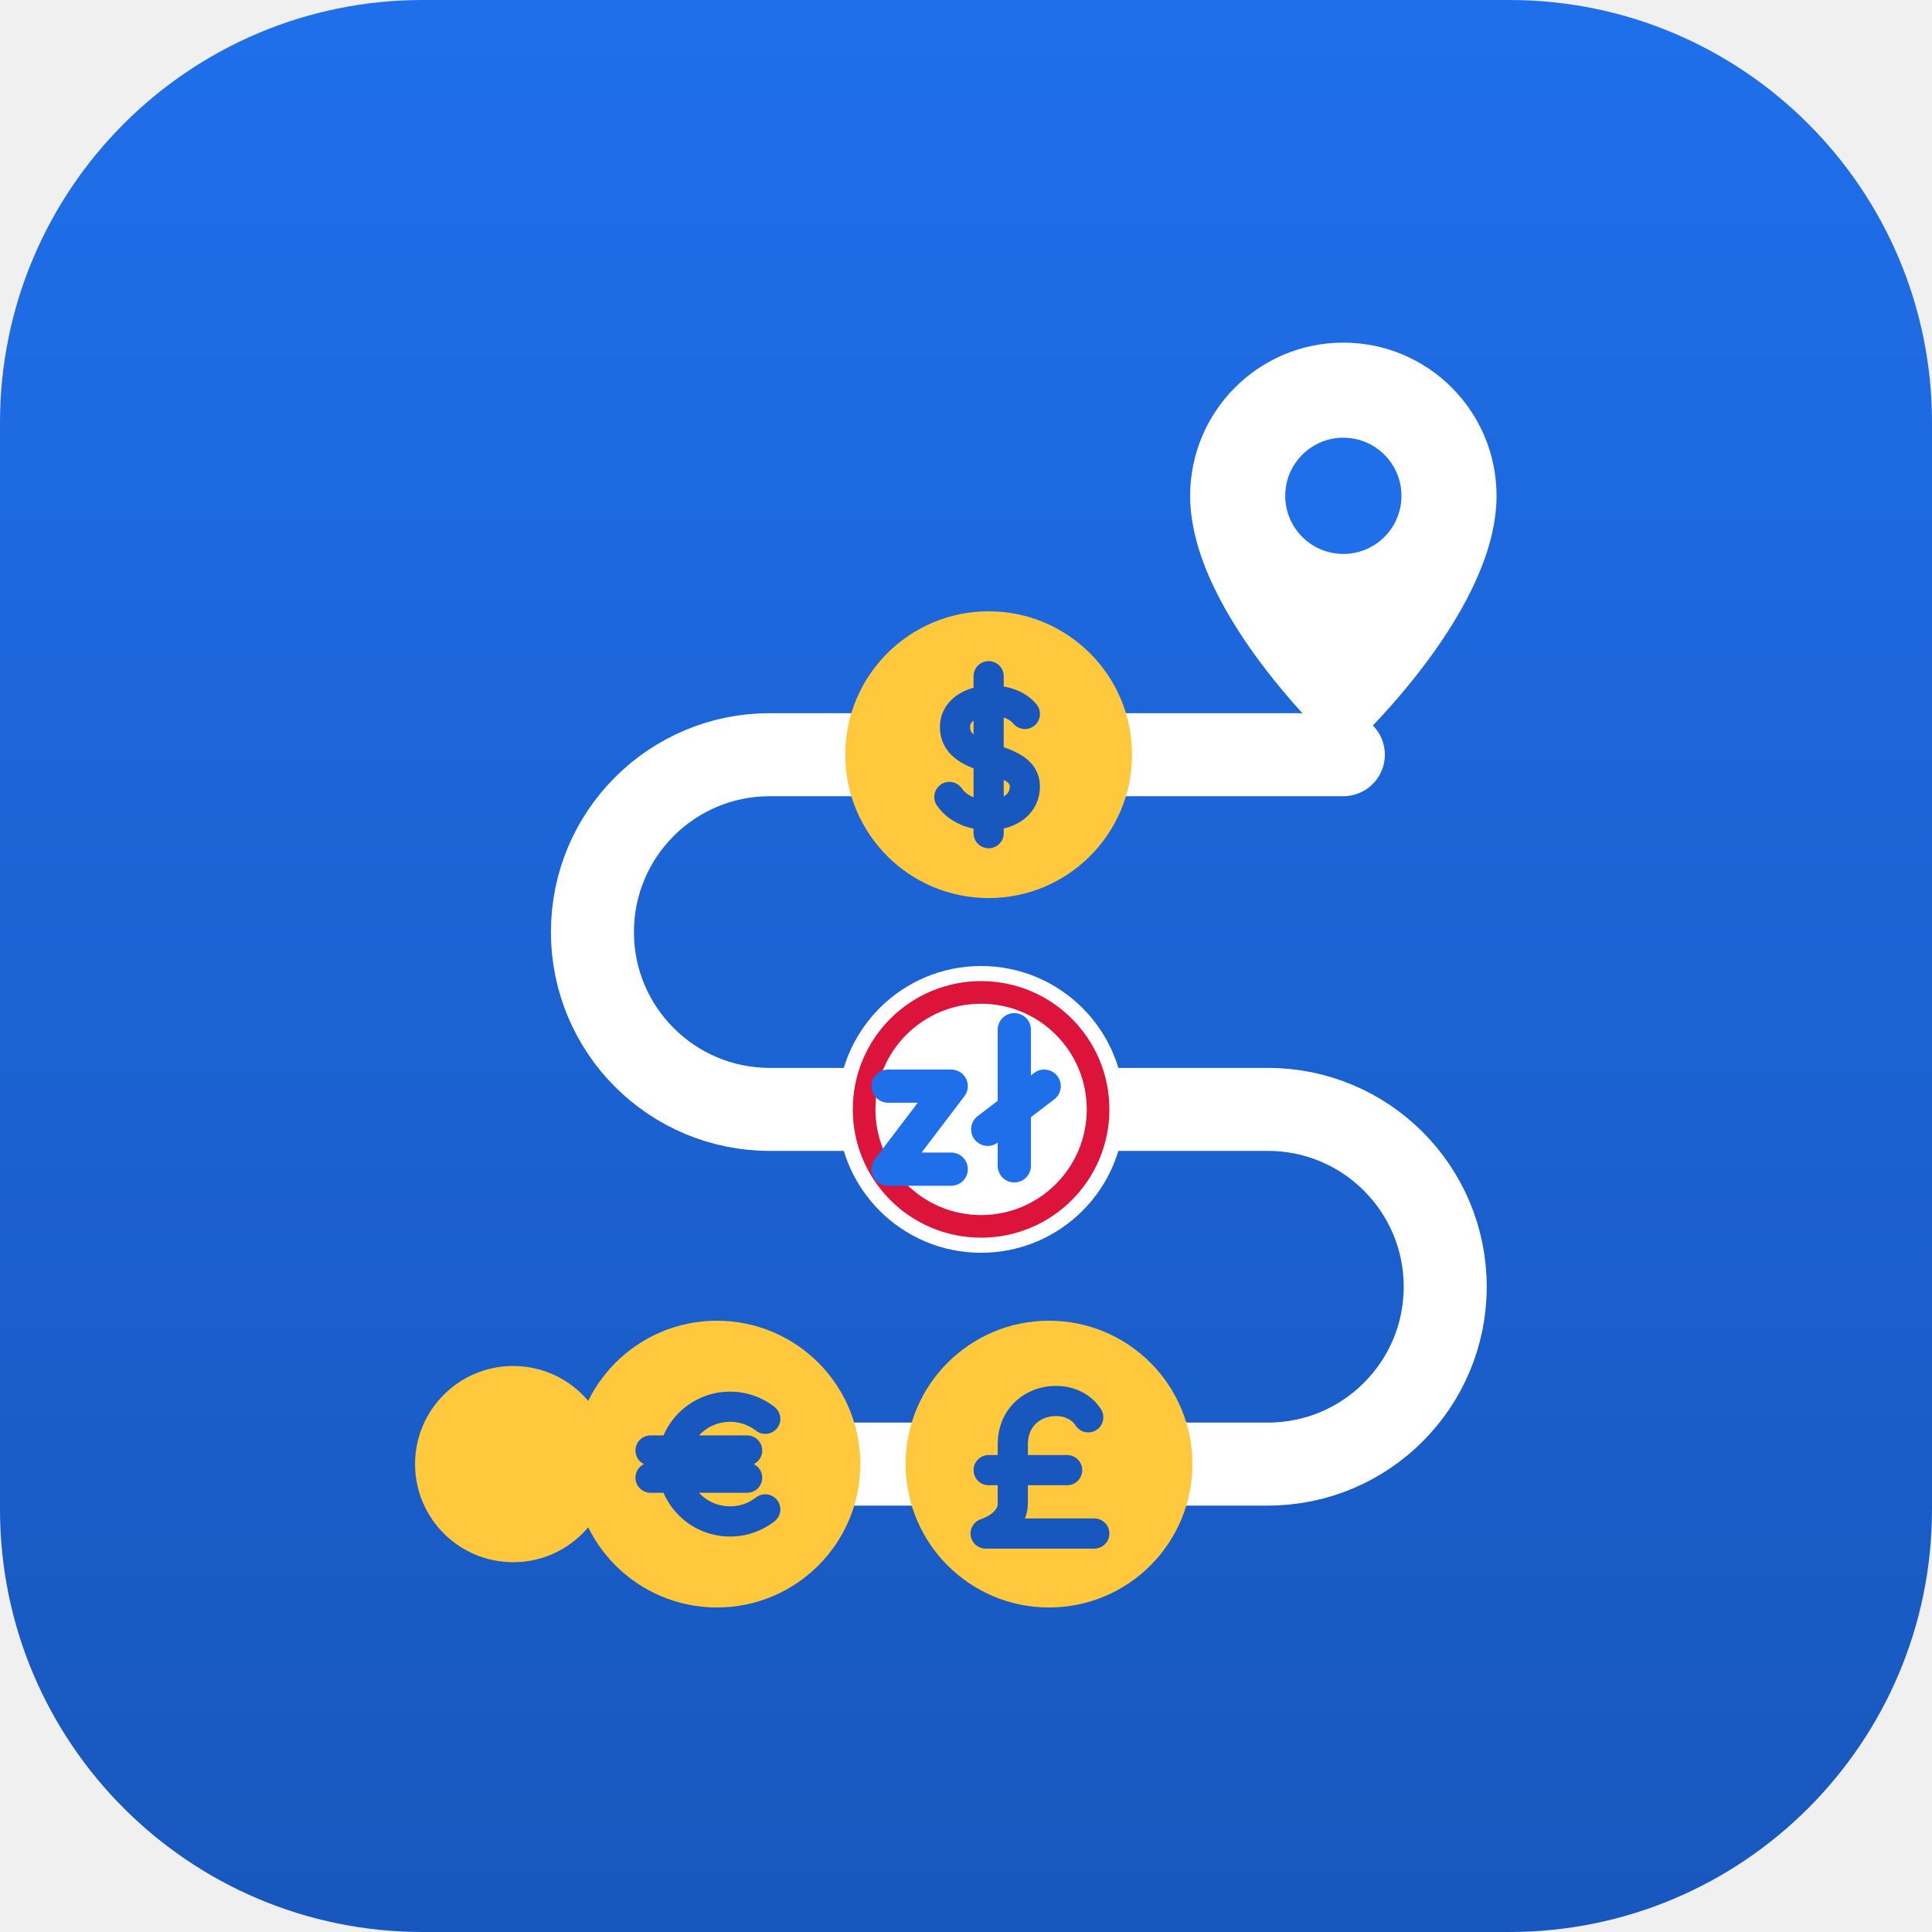
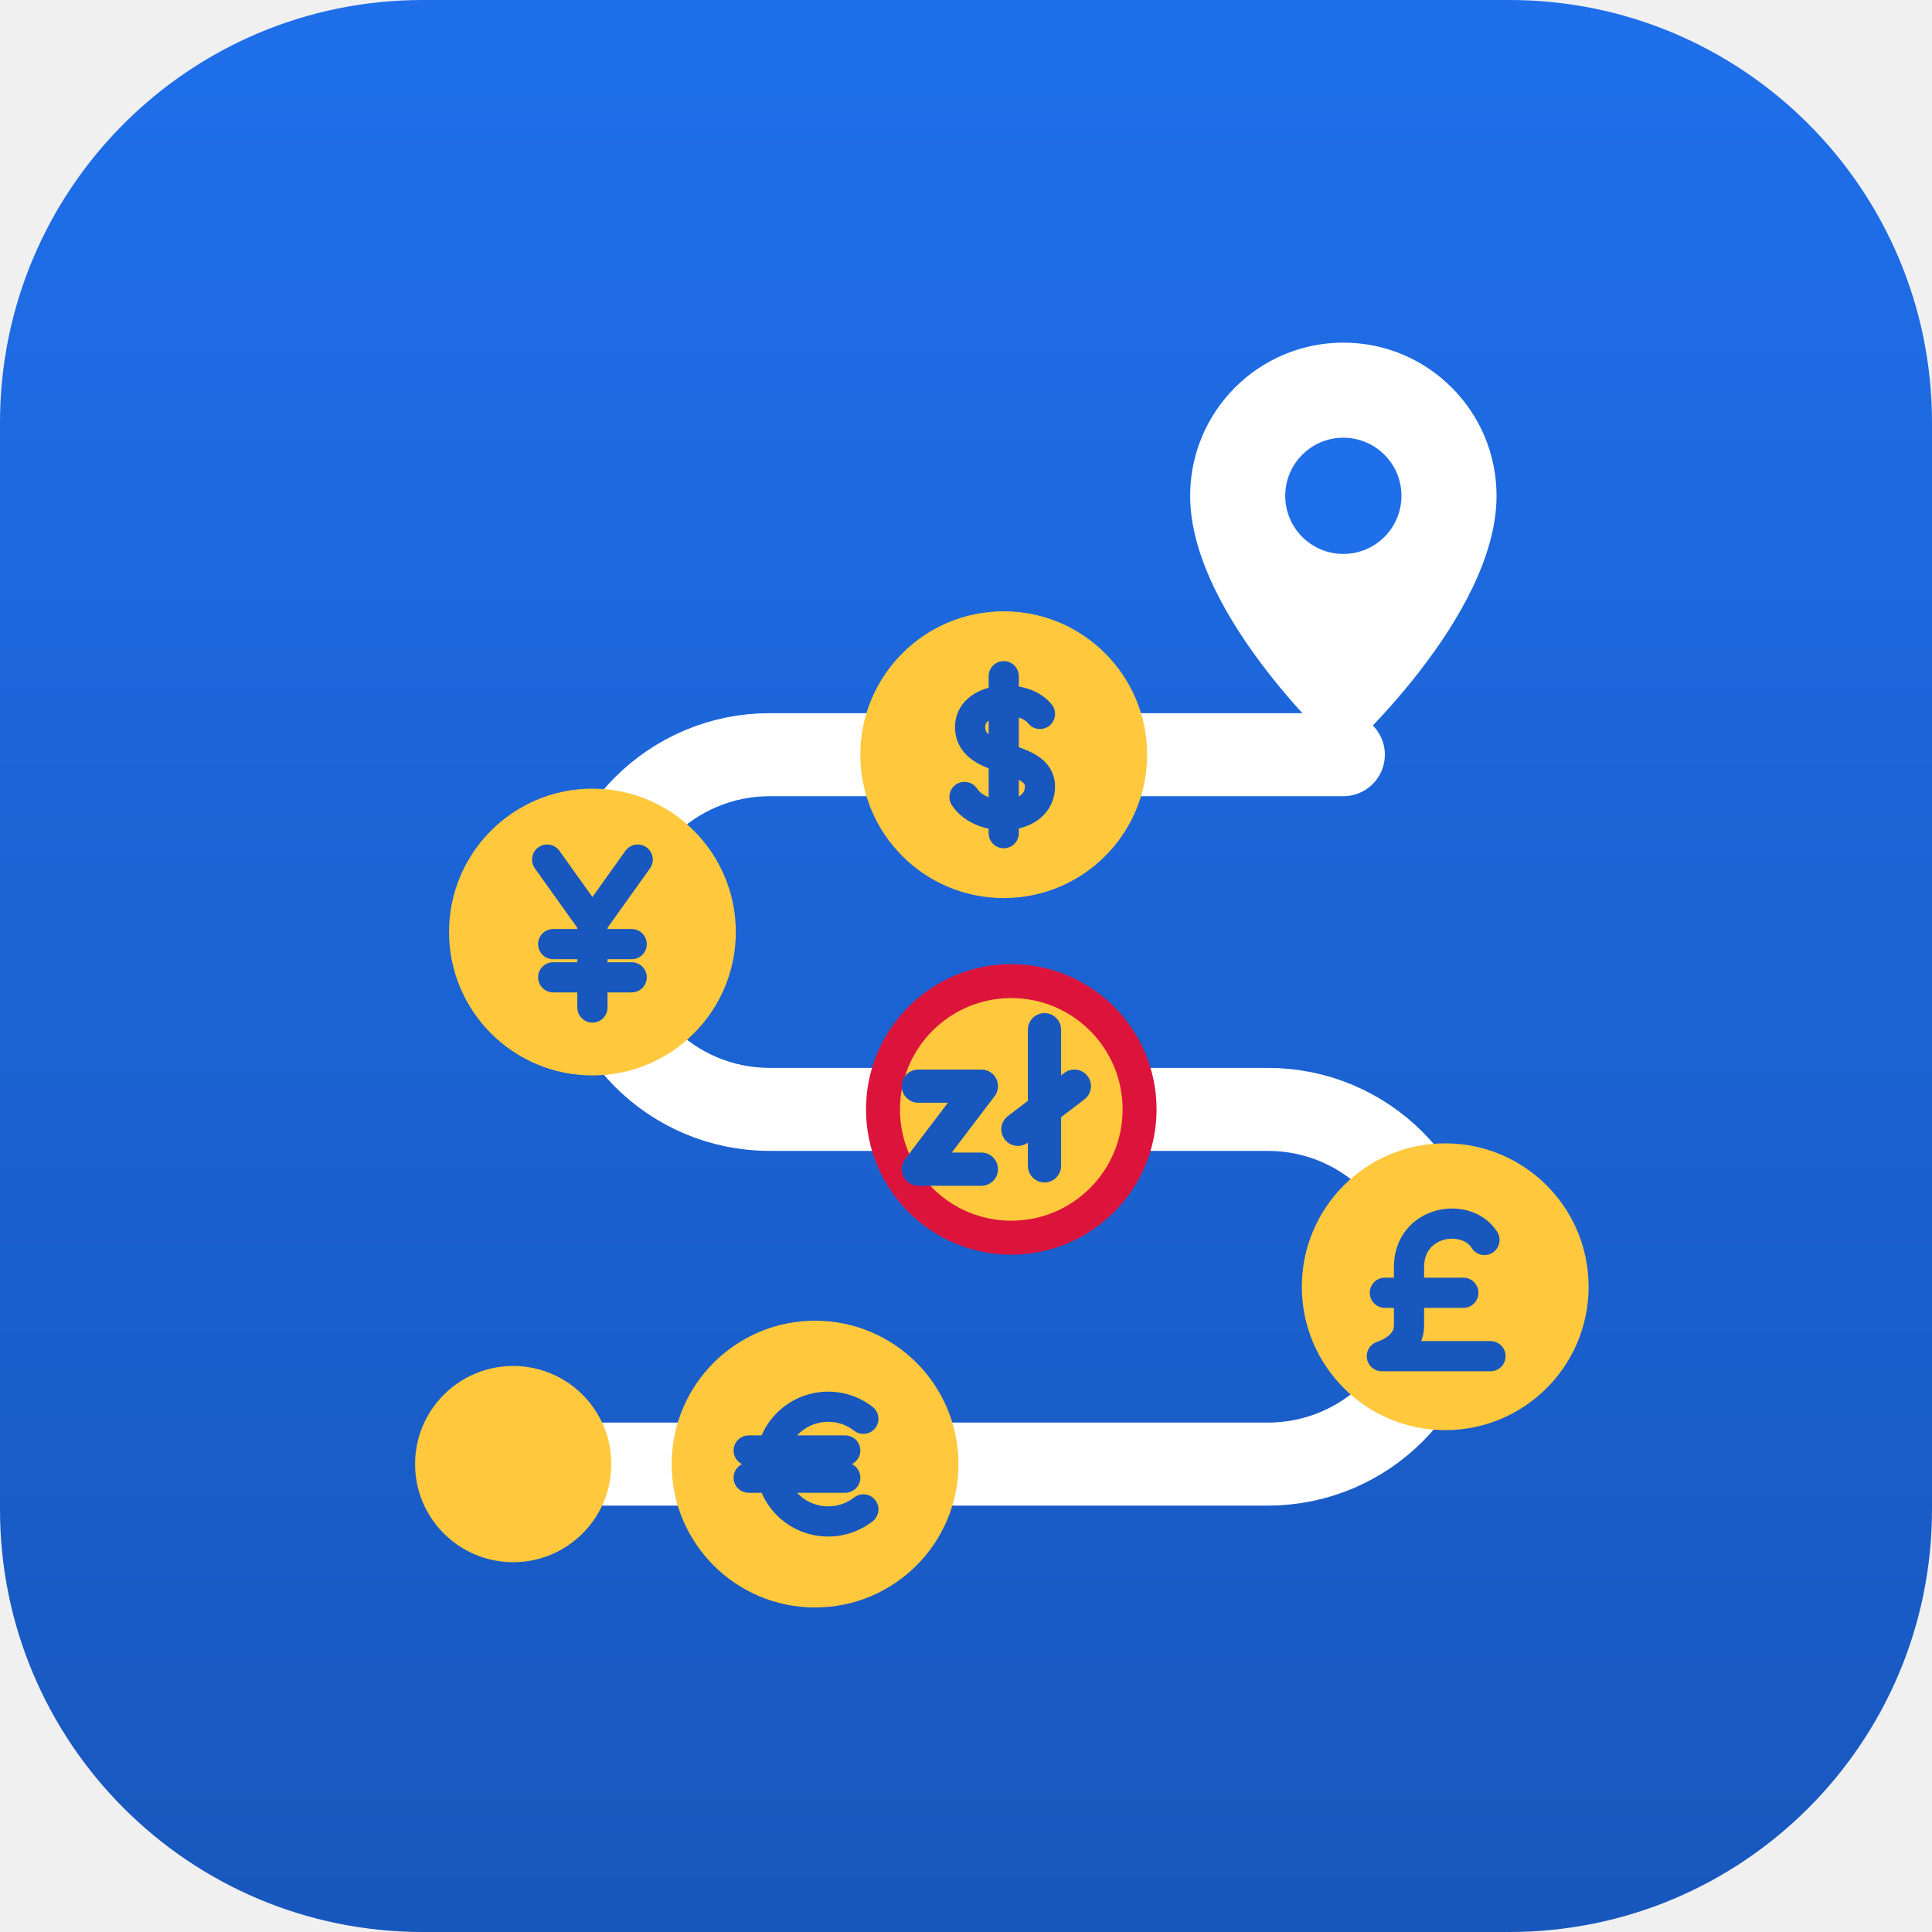
<svg xmlns="http://www.w3.org/2000/svg" viewBox="0 0 512 512">
  <defs>
    <linearGradient id="g" x1="0" y1="0" x2="0" y2="1">
      <stop offset="0" stop-color="#1f6feb" />
      <stop offset="1" stop-color="#1857bd" />
    </linearGradient>
  </defs>
  <rect width="512" height="512" rx="112" fill="url(#g)" />
  <path d="M136 388H336A47 47 0 0 0 336 294H204A47 47 0 0 1 204 200H356" fill="none" stroke="#fff" stroke-width="22" stroke-linecap="round" />
  <circle cx="136" cy="388" r="26" fill="#ffc83d" />
-   <circle cx="190" cy="388" r="38" fill="#ffc83d" />
-   <g transform="translate(190 388) scale(0.4)" fill="none" stroke="#1857bd" stroke-width="20" stroke-linecap="round" stroke-linejoin="round">
+   <circle cx="216" cy="388" r="38" fill="#ffc83d" />
+   <g transform="translate(216 388) scale(0.4)" fill="none" stroke="#1857bd" stroke-width="20" stroke-linecap="round" stroke-linejoin="round">
    <path d="M32 -30A38 38 0 1 0 32 30M-44 -9H20M-44 9H20" />
  </g>
-   <circle cx="278" cy="388" r="38" fill="#ffc83d" />
-   <g transform="translate(278 388) scale(0.4)" fill="none" stroke="#1857bd" stroke-width="20" stroke-linecap="round" stroke-linejoin="round">
+   <circle cx="383" cy="341" r="38" fill="#ffc83d" />
+   <g transform="translate(383 341) scale(0.4)" fill="none" stroke="#1857bd" stroke-width="20" stroke-linecap="round" stroke-linejoin="round">
    <path d="M26 -31C14 -50 -24 -44 -24 -13V26M-24 26C-24 38 -36 44 -42 46H30M-40 4H12" />
  </g>
-   <circle cx="260" cy="294" r="38" fill="#fff" />
-   <circle cx="260" cy="294" r="31" fill="none" stroke="#dc143c" stroke-width="6" />
-   <g transform="translate(260 294) scale(0.44)" fill="none" stroke="#1f6feb" stroke-width="20" stroke-linecap="round" stroke-linejoin="round">
+   <circle cx="268" cy="294" r="38" fill="#ffc83d" />
+   <circle cx="268" cy="294" r="34" fill="none" stroke="#dc143c" stroke-width="9" />
+   <g transform="translate(268 294) scale(0.44)" fill="none" stroke="#1857bd" stroke-width="20" stroke-linecap="round" stroke-linejoin="round">
    <path d="M-56 -14H-18L-56 36H-18M20 -48V34M4 12L38 -14" />
  </g>
-   <circle cx="262" cy="200" r="38" fill="#ffc83d" />
-   <g transform="translate(262 200) scale(0.4)" fill="none" stroke="#1857bd" stroke-width="20" stroke-linecap="round" stroke-linejoin="round">
+   <circle cx="157" cy="247" r="38" fill="#ffc83d" />
+   <g transform="translate(157 247) scale(0.4)" fill="none" stroke="#1857bd" stroke-width="20" stroke-linecap="round" stroke-linejoin="round">
+     <path d="M-30 -48L0 -6L30 -48M0 -6V50M-26 8H26M-26 30H26" />
+   </g>
+   <circle cx="266" cy="200" r="38" fill="#ffc83d" />
+   <g transform="translate(266 200) scale(0.4)" fill="none" stroke="#1857bd" stroke-width="20" stroke-linecap="round" stroke-linejoin="round">
    <path d="M24 -27C12 -42 -26 -38 -22 -15C-18 6 24 0 24 21C24 44 -14 46 -26 28M0 -52V52" />
  </g>
  <g transform="translate(356 200) scale(.7)">
    <path d="M0 0c0 0 -58 -52 -58 -98a58 58 0 0 1 116 0c0 46 -58 98 -58 98z" fill="#fff" />
    <circle cx="0" cy="-98" r="22" fill="#1f6feb" />
  </g>
</svg>
